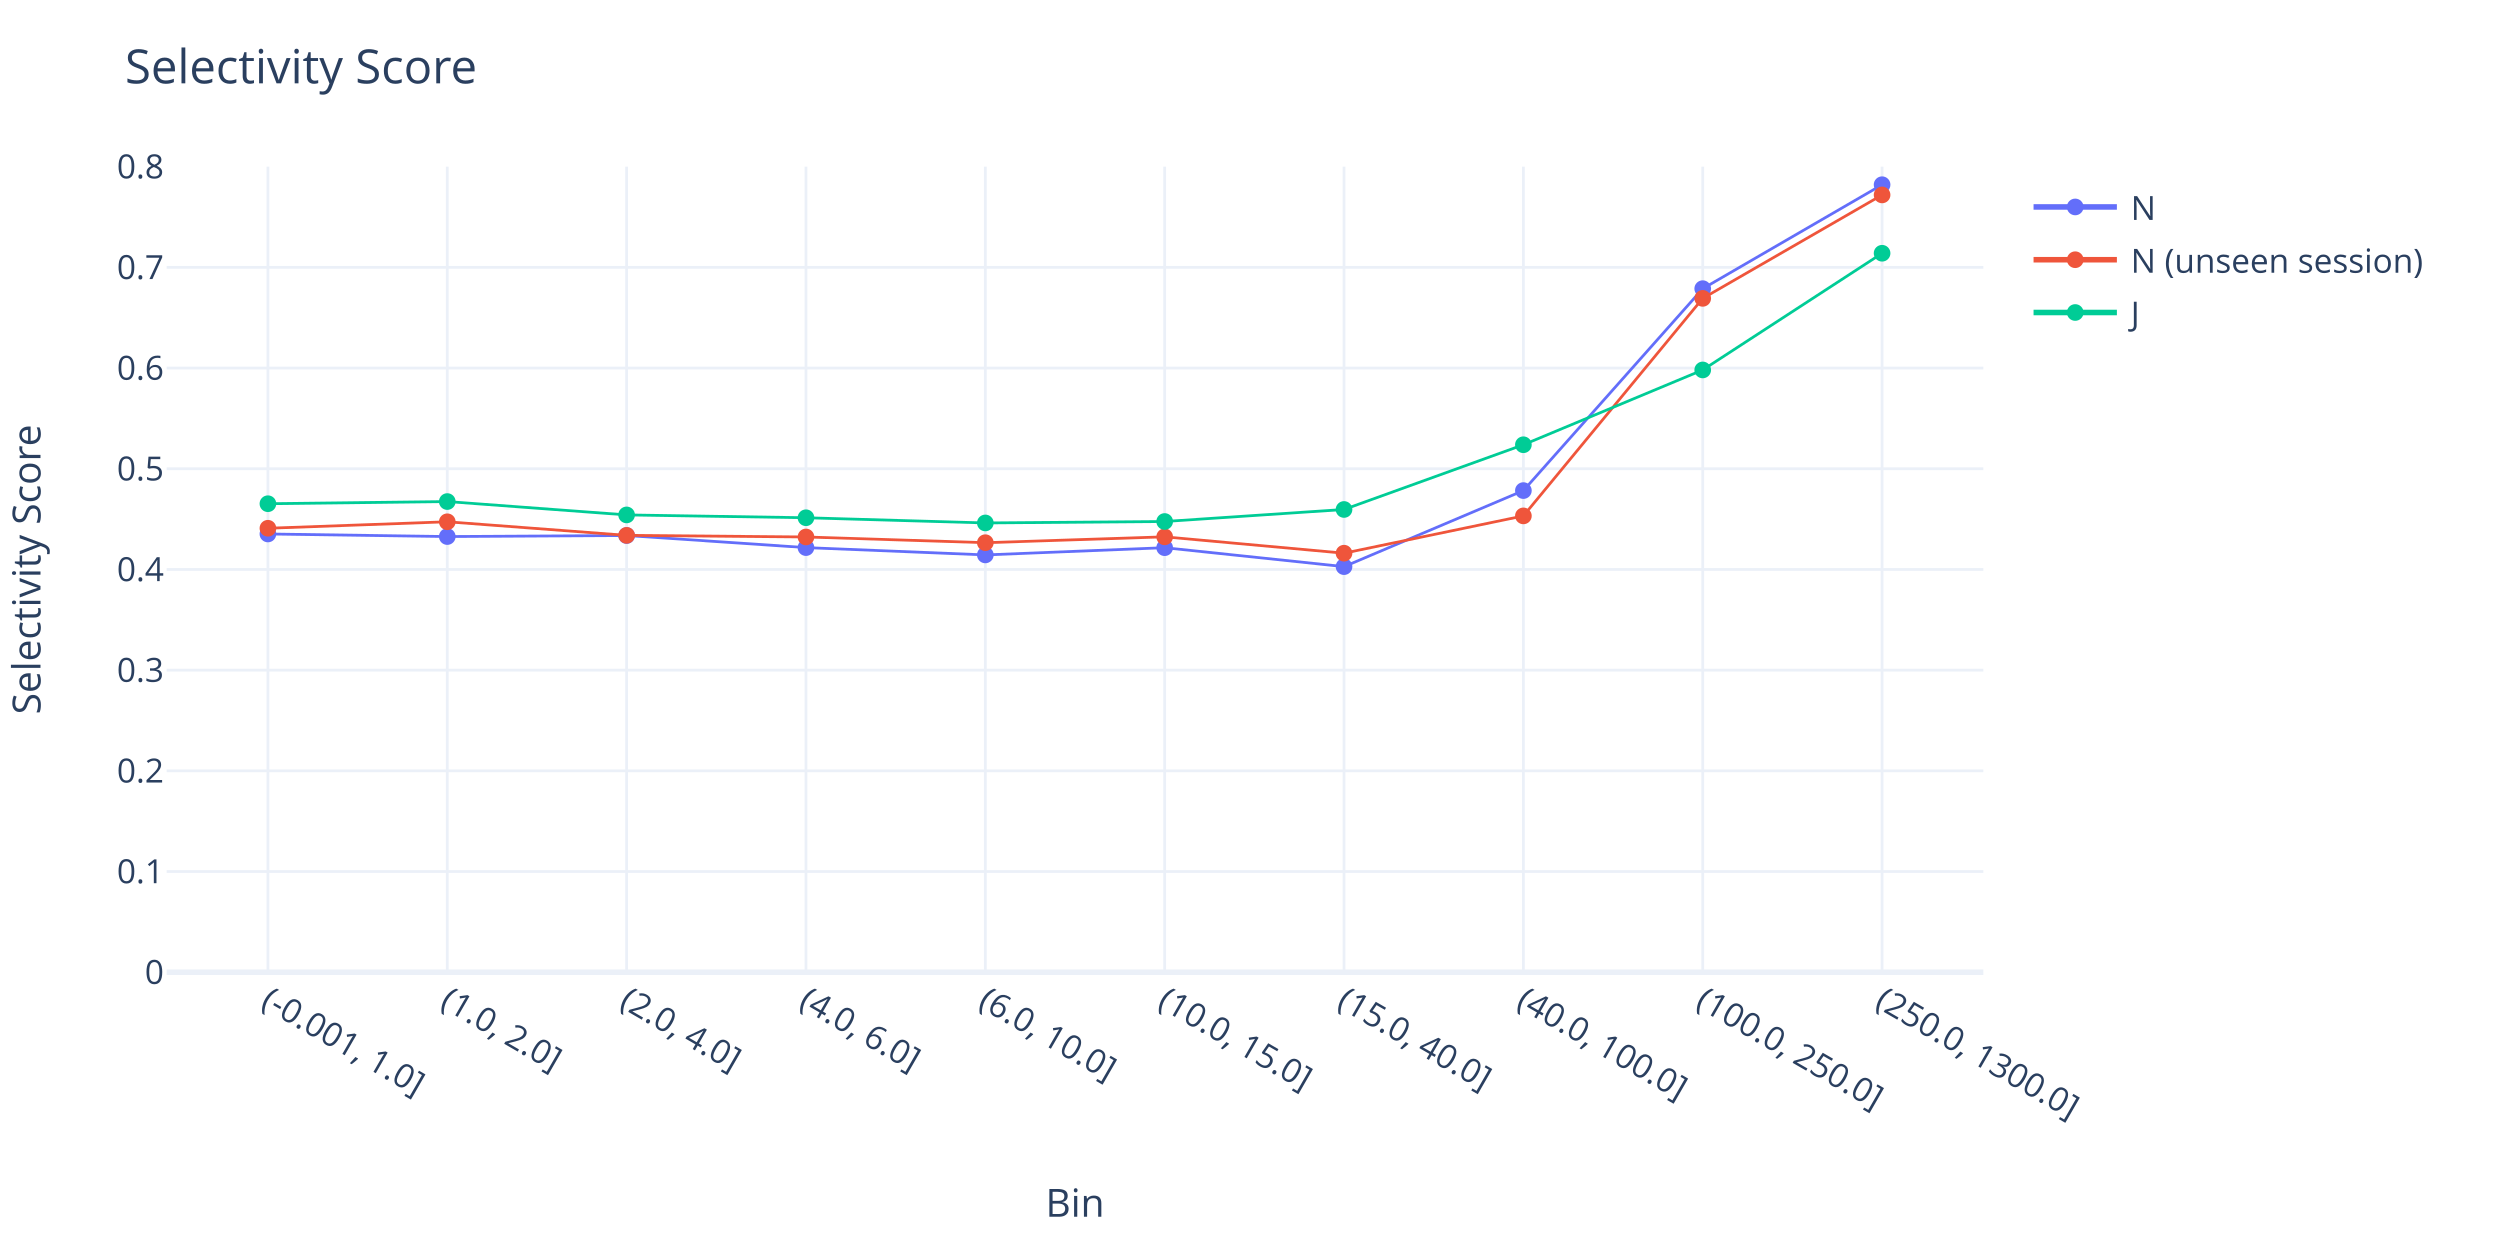
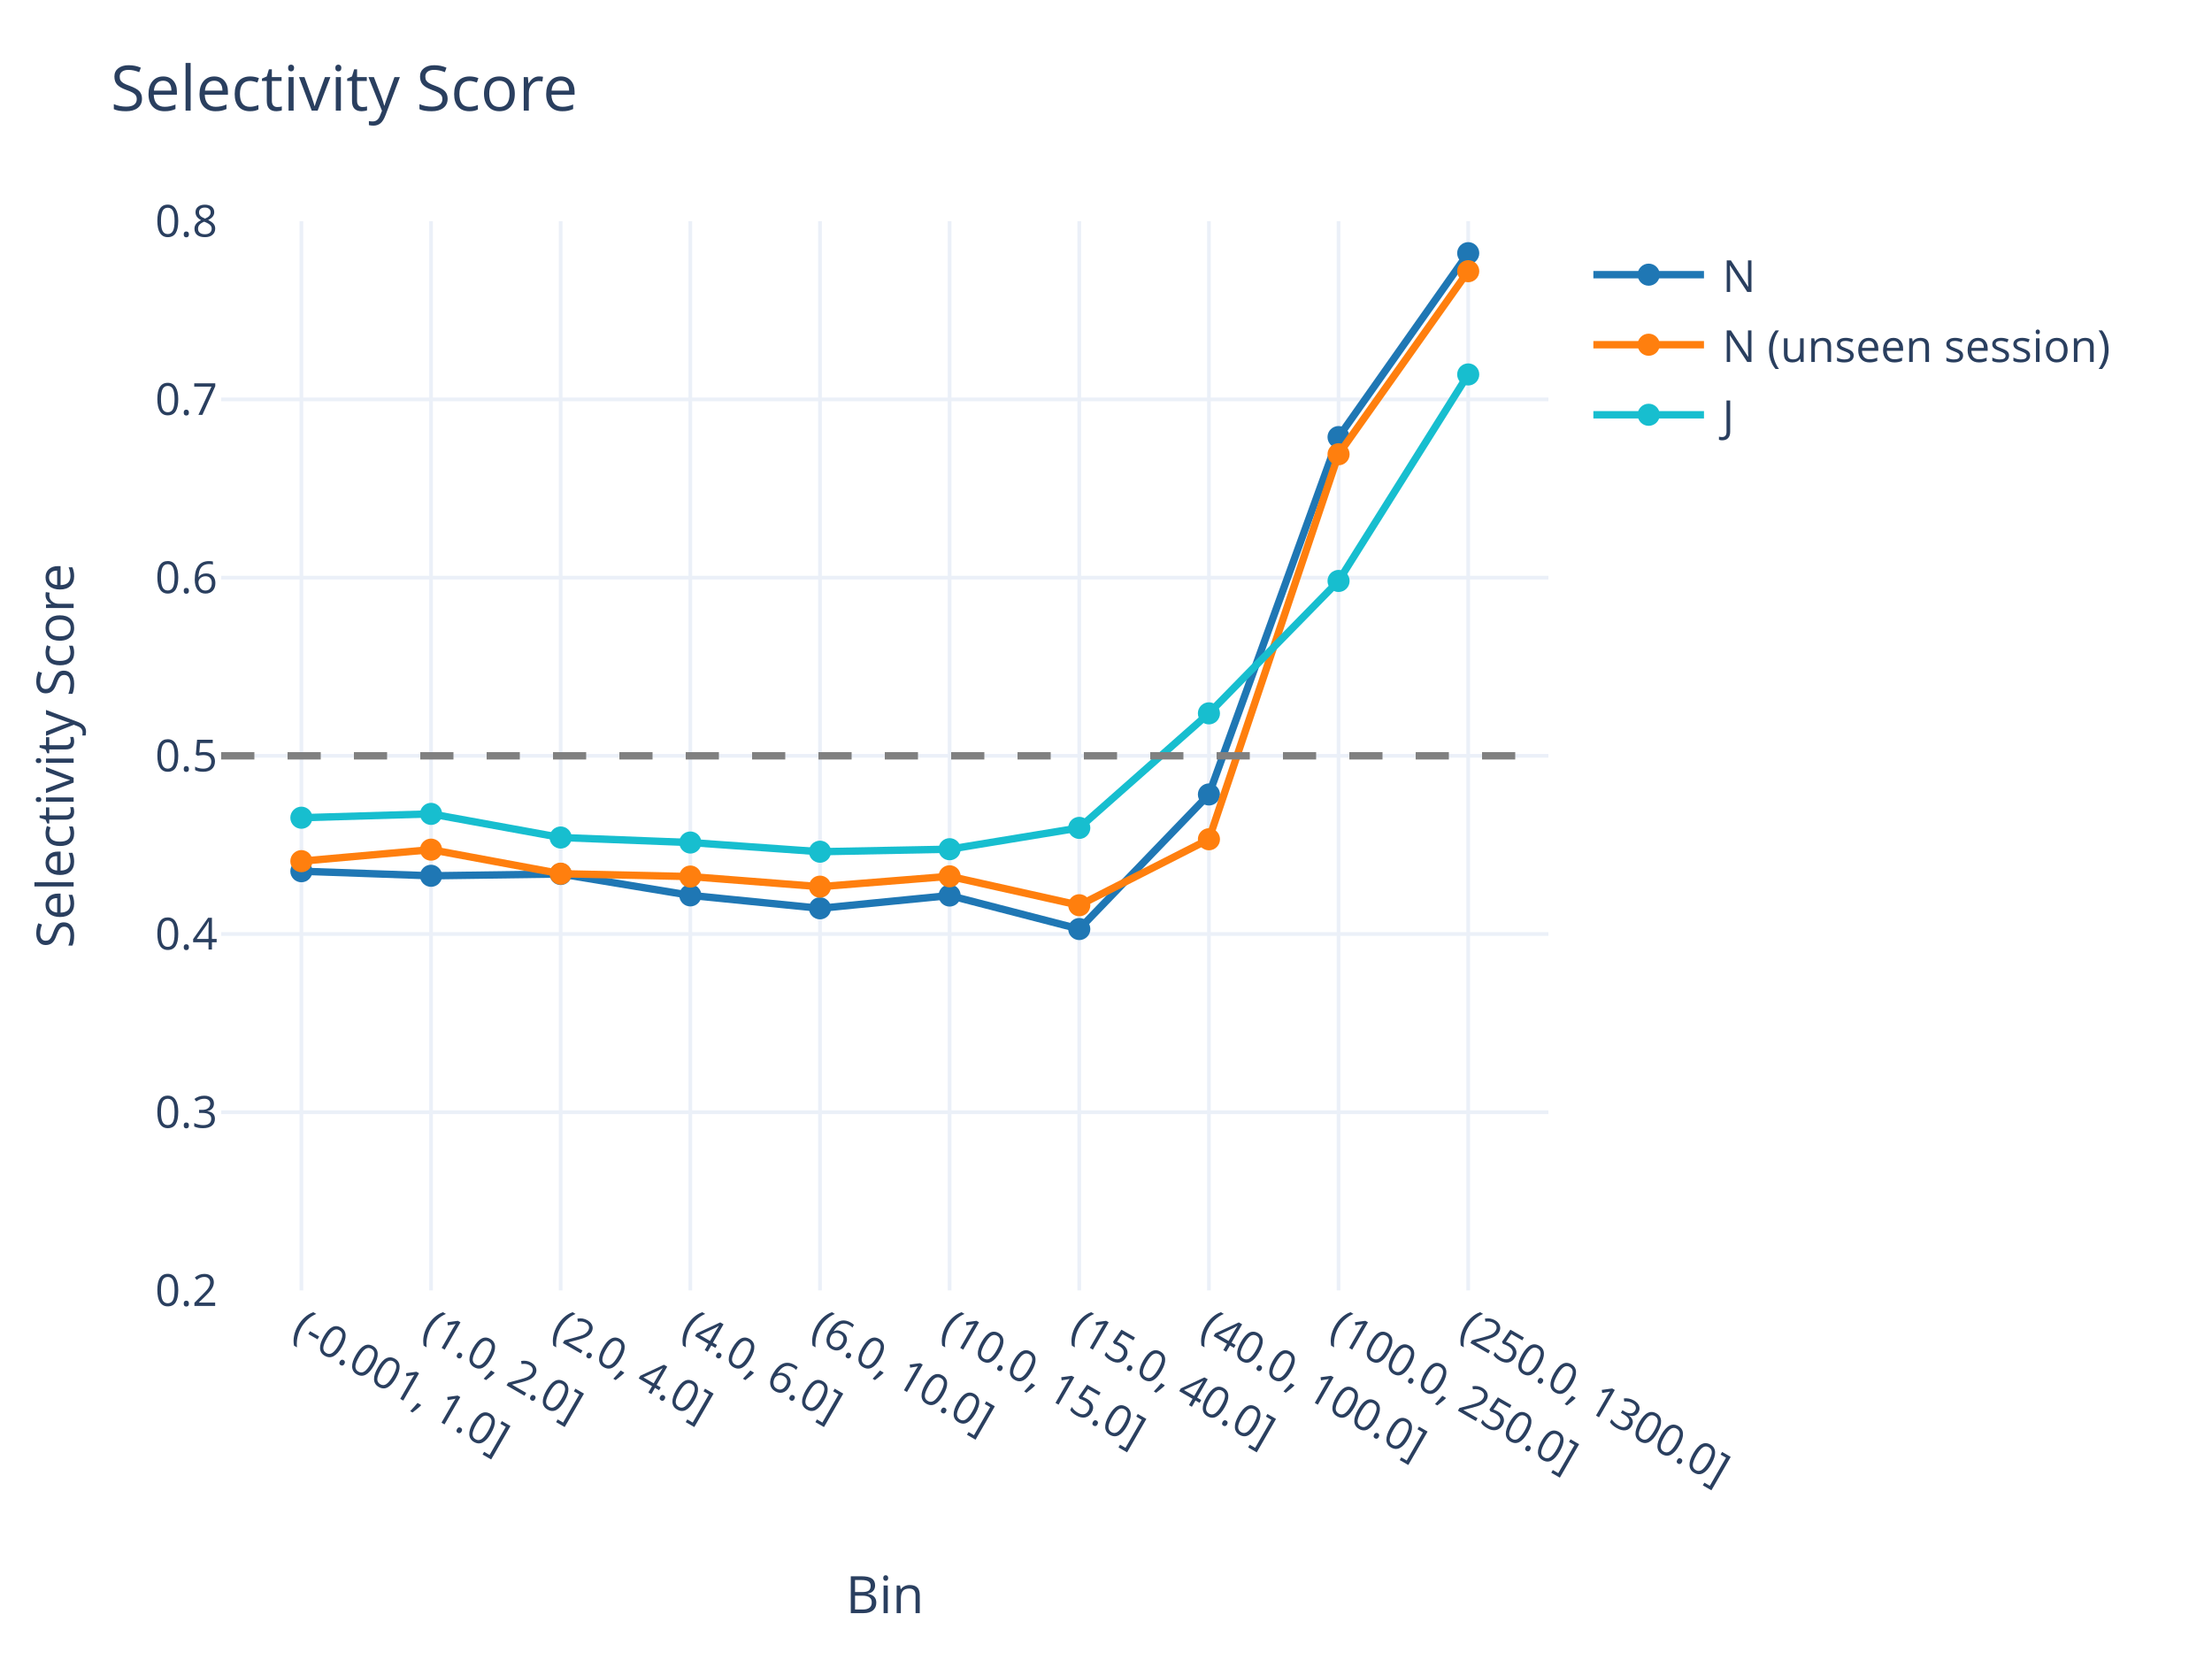
- <svg xmlns="http://www.w3.org/2000/svg" class="main-svg" width="1800" height="900" style="" viewBox="0 0 900 450">
-   <rect x="0" y="0" width="900" height="450" style="fill: rgb(255, 255, 255); fill-opacity: 1;" />
-   <defs id="defs-dfa6dd">
+ <svg xmlns="http://www.w3.org/2000/svg" class="main-svg" width="600" height="450" style="" viewBox="0 0 600 450">
+   <rect x="0" y="0" width="600" height="450" style="fill: rgb(255, 255, 255); fill-opacity: 1;" />
+   <defs id="defs-341d68">
    <g class="clips">
-       <clipPath id="clipdfa6ddxyplot" class="plotclip">
-         <rect width="654" height="290" />
-       </clipPath>
-       <clipPath class="axesclip" id="clipdfa6ddx">
-         <rect x="60" y="0" width="654" height="450" />
-       </clipPath>
-       <clipPath class="axesclip" id="clipdfa6ddy">
-         <rect x="0" y="60" width="900" height="290" />
-       </clipPath>
-       <clipPath class="axesclip" id="clipdfa6ddxy">
-         <rect x="60" y="60" width="654" height="290" />
+       <clipPath id="clip341d68xyplot" class="plotclip">
+         <rect width="360" height="290" />
+       </clipPath>
+       <clipPath class="axesclip" id="clip341d68x">
+         <rect x="60" y="0" width="360" height="450" />
+       </clipPath>
+       <clipPath class="axesclip" id="clip341d68y">
+         <rect x="0" y="60" width="600" height="290" />
+       </clipPath>
+       <clipPath class="axesclip" id="clip341d68xy">
+         <rect x="60" y="60" width="360" height="290" />
      </clipPath>
    </g>
    <g class="gradients" />
+     <g class="patterns" />
  </defs>
  <g class="bglayer" />
  <g class="layer-below">
    <g class="imagelayer" />
    <g class="shapelayer" />
  </g>
  <g class="cartesianlayer">
    <g class="subplot xy">
      <g class="layer-subplot">
        <g class="shapelayer" />
        <g class="imagelayer" />
      </g>
+       <g class="minor-gridlayer">
+         <g class="x" />
+         <g class="y" />
+       </g>
      <g class="gridlayer">
        <g class="x">
-           <path class="xgrid crisp" transform="translate(96.45,0)" d="M0,60v290" style="stroke: rgb(235, 240, 248); stroke-opacity: 1; stroke-width: 1px;" />
-           <path class="xgrid crisp" transform="translate(161.02,0)" d="M0,60v290" style="stroke: rgb(235, 240, 248); stroke-opacity: 1; stroke-width: 1px;" />
-           <path class="xgrid crisp" transform="translate(225.58,0)" d="M0,60v290" style="stroke: rgb(235, 240, 248); stroke-opacity: 1; stroke-width: 1px;" />
-           <path class="xgrid crisp" transform="translate(290.15,0)" d="M0,60v290" style="stroke: rgb(235, 240, 248); stroke-opacity: 1; stroke-width: 1px;" />
-           <path class="xgrid crisp" transform="translate(354.72,0)" d="M0,60v290" style="stroke: rgb(235, 240, 248); stroke-opacity: 1; stroke-width: 1px;" />
-           <path class="xgrid crisp" transform="translate(419.28,0)" d="M0,60v290" style="stroke: rgb(235, 240, 248); stroke-opacity: 1; stroke-width: 1px;" />
-           <path class="xgrid crisp" transform="translate(483.85,0)" d="M0,60v290" style="stroke: rgb(235, 240, 248); stroke-opacity: 1; stroke-width: 1px;" />
-           <path class="xgrid crisp" transform="translate(548.42,0)" d="M0,60v290" style="stroke: rgb(235, 240, 248); stroke-opacity: 1; stroke-width: 1px;" />
-           <path class="xgrid crisp" transform="translate(612.98,0)" d="M0,60v290" style="stroke: rgb(235, 240, 248); stroke-opacity: 1; stroke-width: 1px;" />
-           <path class="xgrid crisp" transform="translate(677.55,0)" d="M0,60v290" style="stroke: rgb(235, 240, 248); stroke-opacity: 1; stroke-width: 1px;" />
+           <path class="xgrid crisp" transform="translate(81.75,0)" d="M0,60v290" style="stroke: rgb(235, 240, 248); stroke-opacity: 1; stroke-width: 1px;" />
+           <path class="xgrid crisp" transform="translate(116.92,0)" d="M0,60v290" style="stroke: rgb(235, 240, 248); stroke-opacity: 1; stroke-width: 1px;" />
+           <path class="xgrid crisp" transform="translate(152.08,0)" d="M0,60v290" style="stroke: rgb(235, 240, 248); stroke-opacity: 1; stroke-width: 1px;" />
+           <path class="xgrid crisp" transform="translate(187.25,0)" d="M0,60v290" style="stroke: rgb(235, 240, 248); stroke-opacity: 1; stroke-width: 1px;" />
+           <path class="xgrid crisp" transform="translate(222.42,0)" d="M0,60v290" style="stroke: rgb(235, 240, 248); stroke-opacity: 1; stroke-width: 1px;" />
+           <path class="xgrid crisp" transform="translate(257.58,0)" d="M0,60v290" style="stroke: rgb(235, 240, 248); stroke-opacity: 1; stroke-width: 1px;" />
+           <path class="xgrid crisp" transform="translate(292.75,0)" d="M0,60v290" style="stroke: rgb(235, 240, 248); stroke-opacity: 1; stroke-width: 1px;" />
+           <path class="xgrid crisp" transform="translate(327.92,0)" d="M0,60v290" style="stroke: rgb(235, 240, 248); stroke-opacity: 1; stroke-width: 1px;" />
+           <path class="xgrid crisp" transform="translate(363.08,0)" d="M0,60v290" style="stroke: rgb(235, 240, 248); stroke-opacity: 1; stroke-width: 1px;" />
+           <path class="xgrid crisp" transform="translate(398.25,0)" d="M0,60v290" style="stroke: rgb(235, 240, 248); stroke-opacity: 1; stroke-width: 1px;" />
        </g>
        <g class="y">
-           <path class="ygrid crisp" transform="translate(0,313.75)" d="M60,0h654" style="stroke: rgb(235, 240, 248); stroke-opacity: 1; stroke-width: 1px;" />
-           <path class="ygrid crisp" transform="translate(0,277.5)" d="M60,0h654" style="stroke: rgb(235, 240, 248); stroke-opacity: 1; stroke-width: 1px;" />
-           <path class="ygrid crisp" transform="translate(0,241.25)" d="M60,0h654" style="stroke: rgb(235, 240, 248); stroke-opacity: 1; stroke-width: 1px;" />
-           <path class="ygrid crisp" transform="translate(0,205)" d="M60,0h654" style="stroke: rgb(235, 240, 248); stroke-opacity: 1; stroke-width: 1px;" />
-           <path class="ygrid crisp" transform="translate(0,168.75)" d="M60,0h654" style="stroke: rgb(235, 240, 248); stroke-opacity: 1; stroke-width: 1px;" />
-           <path class="ygrid crisp" transform="translate(0,132.5)" d="M60,0h654" style="stroke: rgb(235, 240, 248); stroke-opacity: 1; stroke-width: 1px;" />
-           <path class="ygrid crisp" transform="translate(0,96.25)" d="M60,0h654" style="stroke: rgb(235, 240, 248); stroke-opacity: 1; stroke-width: 1px;" />
-         </g>
-       </g>
-       <g class="zerolinelayer">
-         <path class="yzl zl crisp" transform="translate(0,350)" d="M60,0h654" style="stroke: rgb(235, 240, 248); stroke-opacity: 1; stroke-width: 2px;" />
+           <path class="ygrid crisp" transform="translate(0,301.67)" d="M60,0h360" style="stroke: rgb(235, 240, 248); stroke-opacity: 1; stroke-width: 1px;" />
+           <path class="ygrid crisp" transform="translate(0,253.33)" d="M60,0h360" style="stroke: rgb(235, 240, 248); stroke-opacity: 1; stroke-width: 1px;" />
+           <path class="ygrid crisp" transform="translate(0,205)" d="M60,0h360" style="stroke: rgb(235, 240, 248); stroke-opacity: 1; stroke-width: 1px;" />
+           <path class="ygrid crisp" transform="translate(0,156.67)" d="M60,0h360" style="stroke: rgb(235, 240, 248); stroke-opacity: 1; stroke-width: 1px;" />
+           <path class="ygrid crisp" transform="translate(0,108.33)" d="M60,0h360" style="stroke: rgb(235, 240, 248); stroke-opacity: 1; stroke-width: 1px;" />
+         </g>
+       </g>
+       <g class="zerolinelayer" />
+       <g class="layer-between">
+         <g class="shapelayer" />
+         <g class="imagelayer" />
      </g>
      <path class="xlines-below" />
      <path class="ylines-below" />
      <g class="overlines-below" />
      <g class="xaxislayer-below" />
      <g class="yaxislayer-below" />
      <g class="overaxes-below" />
-       <g class="plot" transform="translate(60,60)" clip-path="url('#clipdfa6ddxyplot')">
-         <g class="scatterlayer mlayer">
-           <g class="trace scatter trace18640d" style="stroke-miterlimit: 2; opacity: 1;">
-             <g class="fills" />
-             <g class="errorbars" />
-             <g class="lines">
-               <path class="js-line" d="M36.45,132.23L101.02,133.16L165.58,132.79L230.15,137.14L294.72,139.77L359.28,137.17L423.85,143.99L488.42,116.61L552.98,43.92L617.55,6.5" style="vector-effect: non-scaling-stroke; fill: none; stroke: rgb(99, 110, 250); stroke-opacity: 1; stroke-width: 2px; opacity: 1;" />
-             </g>
-             <g class="points">
-               <path class="point" transform="translate(36.45,132.23)" d="M3,0A3,3 0 1,1 0,-3A3,3 0 0,1 3,0Z" style="opacity: 1; stroke-width: 0px; fill: rgb(99, 110, 250); fill-opacity: 1;" />
-               <path class="point" transform="translate(101.02,133.16)" d="M3,0A3,3 0 1,1 0,-3A3,3 0 0,1 3,0Z" style="opacity: 1; stroke-width: 0px; fill: rgb(99, 110, 250); fill-opacity: 1;" />
-               <path class="point" transform="translate(165.58,132.79)" d="M3,0A3,3 0 1,1 0,-3A3,3 0 0,1 3,0Z" style="opacity: 1; stroke-width: 0px; fill: rgb(99, 110, 250); fill-opacity: 1;" />
-               <path class="point" transform="translate(230.15,137.14)" d="M3,0A3,3 0 1,1 0,-3A3,3 0 0,1 3,0Z" style="opacity: 1; stroke-width: 0px; fill: rgb(99, 110, 250); fill-opacity: 1;" />
-               <path class="point" transform="translate(294.72,139.77)" d="M3,0A3,3 0 1,1 0,-3A3,3 0 0,1 3,0Z" style="opacity: 1; stroke-width: 0px; fill: rgb(99, 110, 250); fill-opacity: 1;" />
-               <path class="point" transform="translate(359.28,137.17)" d="M3,0A3,3 0 1,1 0,-3A3,3 0 0,1 3,0Z" style="opacity: 1; stroke-width: 0px; fill: rgb(99, 110, 250); fill-opacity: 1;" />
-               <path class="point" transform="translate(423.85,143.99)" d="M3,0A3,3 0 1,1 0,-3A3,3 0 0,1 3,0Z" style="opacity: 1; stroke-width: 0px; fill: rgb(99, 110, 250); fill-opacity: 1;" />
-               <path class="point" transform="translate(488.42,116.61)" d="M3,0A3,3 0 1,1 0,-3A3,3 0 0,1 3,0Z" style="opacity: 1; stroke-width: 0px; fill: rgb(99, 110, 250); fill-opacity: 1;" />
-               <path class="point" transform="translate(552.98,43.92)" d="M3,0A3,3 0 1,1 0,-3A3,3 0 0,1 3,0Z" style="opacity: 1; stroke-width: 0px; fill: rgb(99, 110, 250); fill-opacity: 1;" />
-               <path class="point" transform="translate(617.55,6.5)" d="M3,0A3,3 0 1,1 0,-3A3,3 0 0,1 3,0Z" style="opacity: 1; stroke-width: 0px; fill: rgb(99, 110, 250); fill-opacity: 1;" />
-             </g>
-             <g class="text" />
-           </g>
-           <g class="trace scatter trace92b111" style="stroke-miterlimit: 2; opacity: 1;">
-             <g class="fills" />
-             <g class="errorbars" />
-             <g class="lines">
-               <path class="js-line" d="M36.45,130.17L101.02,127.84L165.58,132.73L230.15,133.31L294.72,135.37L359.28,133.26L423.85,139.15L488.42,125.72L552.98,47.41L617.55,10.17" style="vector-effect: non-scaling-stroke; fill: none; stroke: rgb(239, 85, 59); stroke-opacity: 1; stroke-width: 2px; opacity: 1;" />
-             </g>
-             <g class="points">
-               <path class="point" transform="translate(36.45,130.17)" d="M3,0A3,3 0 1,1 0,-3A3,3 0 0,1 3,0Z" style="opacity: 1; stroke-width: 0px; fill: rgb(239, 85, 59); fill-opacity: 1;" />
-               <path class="point" transform="translate(101.02,127.84)" d="M3,0A3,3 0 1,1 0,-3A3,3 0 0,1 3,0Z" style="opacity: 1; stroke-width: 0px; fill: rgb(239, 85, 59); fill-opacity: 1;" />
-               <path class="point" transform="translate(165.58,132.73)" d="M3,0A3,3 0 1,1 0,-3A3,3 0 0,1 3,0Z" style="opacity: 1; stroke-width: 0px; fill: rgb(239, 85, 59); fill-opacity: 1;" />
-               <path class="point" transform="translate(230.15,133.31)" d="M3,0A3,3 0 1,1 0,-3A3,3 0 0,1 3,0Z" style="opacity: 1; stroke-width: 0px; fill: rgb(239, 85, 59); fill-opacity: 1;" />
-               <path class="point" transform="translate(294.72,135.37)" d="M3,0A3,3 0 1,1 0,-3A3,3 0 0,1 3,0Z" style="opacity: 1; stroke-width: 0px; fill: rgb(239, 85, 59); fill-opacity: 1;" />
-               <path class="point" transform="translate(359.28,133.26)" d="M3,0A3,3 0 1,1 0,-3A3,3 0 0,1 3,0Z" style="opacity: 1; stroke-width: 0px; fill: rgb(239, 85, 59); fill-opacity: 1;" />
-               <path class="point" transform="translate(423.85,139.15)" d="M3,0A3,3 0 1,1 0,-3A3,3 0 0,1 3,0Z" style="opacity: 1; stroke-width: 0px; fill: rgb(239, 85, 59); fill-opacity: 1;" />
-               <path class="point" transform="translate(488.42,125.72)" d="M3,0A3,3 0 1,1 0,-3A3,3 0 0,1 3,0Z" style="opacity: 1; stroke-width: 0px; fill: rgb(239, 85, 59); fill-opacity: 1;" />
-               <path class="point" transform="translate(552.98,47.41)" d="M3,0A3,3 0 1,1 0,-3A3,3 0 0,1 3,0Z" style="opacity: 1; stroke-width: 0px; fill: rgb(239, 85, 59); fill-opacity: 1;" />
-               <path class="point" transform="translate(617.55,10.17)" d="M3,0A3,3 0 1,1 0,-3A3,3 0 0,1 3,0Z" style="opacity: 1; stroke-width: 0px; fill: rgb(239, 85, 59); fill-opacity: 1;" />
-             </g>
-             <g class="text" />
-           </g>
-           <g class="trace scatter trace1cf605" style="stroke-miterlimit: 2; opacity: 1;">
-             <g class="fills" />
-             <g class="errorbars" />
-             <g class="lines">
-               <path class="js-line" d="M36.45,121.34L101.02,120.56L165.58,125.37L230.15,126.39L294.72,128.26L359.28,127.74L423.85,123.41L488.42,100.11L552.98,73.18L617.55,31.17" style="vector-effect: non-scaling-stroke; fill: none; stroke: rgb(0, 204, 150); stroke-opacity: 1; stroke-width: 2px; opacity: 1;" />
-             </g>
-             <g class="points">
-               <path class="point" transform="translate(36.45,121.34)" d="M3,0A3,3 0 1,1 0,-3A3,3 0 0,1 3,0Z" style="opacity: 1; stroke-width: 0px; fill: rgb(0, 204, 150); fill-opacity: 1;" />
-               <path class="point" transform="translate(101.02,120.56)" d="M3,0A3,3 0 1,1 0,-3A3,3 0 0,1 3,0Z" style="opacity: 1; stroke-width: 0px; fill: rgb(0, 204, 150); fill-opacity: 1;" />
-               <path class="point" transform="translate(165.58,125.37)" d="M3,0A3,3 0 1,1 0,-3A3,3 0 0,1 3,0Z" style="opacity: 1; stroke-width: 0px; fill: rgb(0, 204, 150); fill-opacity: 1;" />
-               <path class="point" transform="translate(230.15,126.39)" d="M3,0A3,3 0 1,1 0,-3A3,3 0 0,1 3,0Z" style="opacity: 1; stroke-width: 0px; fill: rgb(0, 204, 150); fill-opacity: 1;" />
-               <path class="point" transform="translate(294.72,128.26)" d="M3,0A3,3 0 1,1 0,-3A3,3 0 0,1 3,0Z" style="opacity: 1; stroke-width: 0px; fill: rgb(0, 204, 150); fill-opacity: 1;" />
-               <path class="point" transform="translate(359.28,127.74)" d="M3,0A3,3 0 1,1 0,-3A3,3 0 0,1 3,0Z" style="opacity: 1; stroke-width: 0px; fill: rgb(0, 204, 150); fill-opacity: 1;" />
-               <path class="point" transform="translate(423.85,123.41)" d="M3,0A3,3 0 1,1 0,-3A3,3 0 0,1 3,0Z" style="opacity: 1; stroke-width: 0px; fill: rgb(0, 204, 150); fill-opacity: 1;" />
-               <path class="point" transform="translate(488.42,100.11)" d="M3,0A3,3 0 1,1 0,-3A3,3 0 0,1 3,0Z" style="opacity: 1; stroke-width: 0px; fill: rgb(0, 204, 150); fill-opacity: 1;" />
-               <path class="point" transform="translate(552.98,73.18)" d="M3,0A3,3 0 1,1 0,-3A3,3 0 0,1 3,0Z" style="opacity: 1; stroke-width: 0px; fill: rgb(0, 204, 150); fill-opacity: 1;" />
-               <path class="point" transform="translate(617.55,31.17)" d="M3,0A3,3 0 1,1 0,-3A3,3 0 0,1 3,0Z" style="opacity: 1; stroke-width: 0px; fill: rgb(0, 204, 150); fill-opacity: 1;" />
-             </g>
-             <g class="text" />
-           </g>
-         </g>
-       </g>
-       <g class="overplot" />
+       <g class="overplot">
+         <g class="xy" transform="translate(60,60)" clip-path="url(#clip341d68xyplot)">
+           <g class="scatterlayer mlayer">
+             <g class="trace scatter tracee6999a" style="stroke-miterlimit: 2; opacity: 1;">
+               <g class="fills" />
+               <g class="errorbars" />
+               <g class="lines">
+                 <path class="js-line" d="M21.75,176.3L56.92,177.54L92.08,177.05L127.25,182.85L162.42,186.36L197.58,182.89L232.75,191.98L267.92,155.48L303.08,58.55L338.25,8.67" style="vector-effect: none; fill: none; stroke: rgb(31, 119, 180); stroke-opacity: 1; stroke-width: 2px; opacity: 1;" />
+               </g>
+               <g class="points">
+                 <path class="point" transform="translate(21.75,176.3)" d="M3,0A3,3 0 1,1 0,-3A3,3 0 0,1 3,0Z" style="opacity: 1; stroke-width: 0px; fill: rgb(31, 119, 180); fill-opacity: 1;" />
+                 <path class="point" transform="translate(56.92,177.54)" d="M3,0A3,3 0 1,1 0,-3A3,3 0 0,1 3,0Z" style="opacity: 1; stroke-width: 0px; fill: rgb(31, 119, 180); fill-opacity: 1;" />
+                 <path class="point" transform="translate(92.08,177.05)" d="M3,0A3,3 0 1,1 0,-3A3,3 0 0,1 3,0Z" style="opacity: 1; stroke-width: 0px; fill: rgb(31, 119, 180); fill-opacity: 1;" />
+                 <path class="point" transform="translate(127.25,182.85)" d="M3,0A3,3 0 1,1 0,-3A3,3 0 0,1 3,0Z" style="opacity: 1; stroke-width: 0px; fill: rgb(31, 119, 180); fill-opacity: 1;" />
+                 <path class="point" transform="translate(162.42,186.36)" d="M3,0A3,3 0 1,1 0,-3A3,3 0 0,1 3,0Z" style="opacity: 1; stroke-width: 0px; fill: rgb(31, 119, 180); fill-opacity: 1;" />
+                 <path class="point" transform="translate(197.58,182.89)" d="M3,0A3,3 0 1,1 0,-3A3,3 0 0,1 3,0Z" style="opacity: 1; stroke-width: 0px; fill: rgb(31, 119, 180); fill-opacity: 1;" />
+                 <path class="point" transform="translate(232.75,191.98)" d="M3,0A3,3 0 1,1 0,-3A3,3 0 0,1 3,0Z" style="opacity: 1; stroke-width: 0px; fill: rgb(31, 119, 180); fill-opacity: 1;" />
+                 <path class="point" transform="translate(267.92,155.48)" d="M3,0A3,3 0 1,1 0,-3A3,3 0 0,1 3,0Z" style="opacity: 1; stroke-width: 0px; fill: rgb(31, 119, 180); fill-opacity: 1;" />
+                 <path class="point" transform="translate(303.08,58.55)" d="M3,0A3,3 0 1,1 0,-3A3,3 0 0,1 3,0Z" style="opacity: 1; stroke-width: 0px; fill: rgb(31, 119, 180); fill-opacity: 1;" />
+                 <path class="point" transform="translate(338.25,8.67)" d="M3,0A3,3 0 1,1 0,-3A3,3 0 0,1 3,0Z" style="opacity: 1; stroke-width: 0px; fill: rgb(31, 119, 180); fill-opacity: 1;" />
+               </g>
+               <g class="text" />
+             </g>
+             <g class="trace scatter tracece20b5" style="stroke-miterlimit: 2; opacity: 1;">
+               <g class="fills" />
+               <g class="errorbars" />
+               <g class="lines">
+                 <path class="js-line" d="M21.75,173.57L56.92,170.45L92.08,176.97L127.25,177.75L162.42,180.49L197.58,177.68L232.75,185.53L267.92,167.63L303.08,63.21L338.25,13.56" style="vector-effect: none; fill: none; stroke: rgb(255, 127, 14); stroke-opacity: 1; stroke-width: 2px; opacity: 1;" />
+               </g>
+               <g class="points">
+                 <path class="point" transform="translate(21.75,173.57)" d="M3,0A3,3 0 1,1 0,-3A3,3 0 0,1 3,0Z" style="opacity: 1; stroke-width: 0px; fill: rgb(255, 127, 14); fill-opacity: 1;" />
+                 <path class="point" transform="translate(56.92,170.45)" d="M3,0A3,3 0 1,1 0,-3A3,3 0 0,1 3,0Z" style="opacity: 1; stroke-width: 0px; fill: rgb(255, 127, 14); fill-opacity: 1;" />
+                 <path class="point" transform="translate(92.08,176.97)" d="M3,0A3,3 0 1,1 0,-3A3,3 0 0,1 3,0Z" style="opacity: 1; stroke-width: 0px; fill: rgb(255, 127, 14); fill-opacity: 1;" />
+                 <path class="point" transform="translate(127.25,177.75)" d="M3,0A3,3 0 1,1 0,-3A3,3 0 0,1 3,0Z" style="opacity: 1; stroke-width: 0px; fill: rgb(255, 127, 14); fill-opacity: 1;" />
+                 <path class="point" transform="translate(162.42,180.49)" d="M3,0A3,3 0 1,1 0,-3A3,3 0 0,1 3,0Z" style="opacity: 1; stroke-width: 0px; fill: rgb(255, 127, 14); fill-opacity: 1;" />
+                 <path class="point" transform="translate(197.58,177.68)" d="M3,0A3,3 0 1,1 0,-3A3,3 0 0,1 3,0Z" style="opacity: 1; stroke-width: 0px; fill: rgb(255, 127, 14); fill-opacity: 1;" />
+                 <path class="point" transform="translate(232.75,185.53)" d="M3,0A3,3 0 1,1 0,-3A3,3 0 0,1 3,0Z" style="opacity: 1; stroke-width: 0px; fill: rgb(255, 127, 14); fill-opacity: 1;" />
+                 <path class="point" transform="translate(267.92,167.63)" d="M3,0A3,3 0 1,1 0,-3A3,3 0 0,1 3,0Z" style="opacity: 1; stroke-width: 0px; fill: rgb(255, 127, 14); fill-opacity: 1;" />
+                 <path class="point" transform="translate(303.08,63.21)" d="M3,0A3,3 0 1,1 0,-3A3,3 0 0,1 3,0Z" style="opacity: 1; stroke-width: 0px; fill: rgb(255, 127, 14); fill-opacity: 1;" />
+                 <path class="point" transform="translate(338.25,13.56)" d="M3,0A3,3 0 1,1 0,-3A3,3 0 0,1 3,0Z" style="opacity: 1; stroke-width: 0px; fill: rgb(255, 127, 14); fill-opacity: 1;" />
+               </g>
+               <g class="text" />
+             </g>
+             <g class="trace scatter traced3f1f1" style="stroke-miterlimit: 2; opacity: 1;">
+               <g class="fills" />
+               <g class="errorbars" />
+               <g class="lines">
+                 <path class="js-line" d="M21.75,161.79L56.92,160.75L92.08,167.16L127.25,168.52L162.42,171.01L197.58,170.33L232.75,164.55L267.92,133.48L303.08,97.57L338.25,41.56" style="vector-effect: none; fill: none; stroke: rgb(23, 190, 207); stroke-opacity: 1; stroke-width: 2px; opacity: 1;" />
+               </g>
+               <g class="points">
+                 <path class="point" transform="translate(21.75,161.79)" d="M3,0A3,3 0 1,1 0,-3A3,3 0 0,1 3,0Z" style="opacity: 1; stroke-width: 0px; fill: rgb(23, 190, 207); fill-opacity: 1;" />
+                 <path class="point" transform="translate(56.92,160.75)" d="M3,0A3,3 0 1,1 0,-3A3,3 0 0,1 3,0Z" style="opacity: 1; stroke-width: 0px; fill: rgb(23, 190, 207); fill-opacity: 1;" />
+                 <path class="point" transform="translate(92.08,167.16)" d="M3,0A3,3 0 1,1 0,-3A3,3 0 0,1 3,0Z" style="opacity: 1; stroke-width: 0px; fill: rgb(23, 190, 207); fill-opacity: 1;" />
+                 <path class="point" transform="translate(127.25,168.52)" d="M3,0A3,3 0 1,1 0,-3A3,3 0 0,1 3,0Z" style="opacity: 1; stroke-width: 0px; fill: rgb(23, 190, 207); fill-opacity: 1;" />
+                 <path class="point" transform="translate(162.42,171.01)" d="M3,0A3,3 0 1,1 0,-3A3,3 0 0,1 3,0Z" style="opacity: 1; stroke-width: 0px; fill: rgb(23, 190, 207); fill-opacity: 1;" />
+                 <path class="point" transform="translate(197.58,170.33)" d="M3,0A3,3 0 1,1 0,-3A3,3 0 0,1 3,0Z" style="opacity: 1; stroke-width: 0px; fill: rgb(23, 190, 207); fill-opacity: 1;" />
+                 <path class="point" transform="translate(232.75,164.55)" d="M3,0A3,3 0 1,1 0,-3A3,3 0 0,1 3,0Z" style="opacity: 1; stroke-width: 0px; fill: rgb(23, 190, 207); fill-opacity: 1;" />
+                 <path class="point" transform="translate(267.92,133.48)" d="M3,0A3,3 0 1,1 0,-3A3,3 0 0,1 3,0Z" style="opacity: 1; stroke-width: 0px; fill: rgb(23, 190, 207); fill-opacity: 1;" />
+                 <path class="point" transform="translate(303.08,97.57)" d="M3,0A3,3 0 1,1 0,-3A3,3 0 0,1 3,0Z" style="opacity: 1; stroke-width: 0px; fill: rgb(23, 190, 207); fill-opacity: 1;" />
+                 <path class="point" transform="translate(338.25,41.56)" d="M3,0A3,3 0 1,1 0,-3A3,3 0 0,1 3,0Z" style="opacity: 1; stroke-width: 0px; fill: rgb(23, 190, 207); fill-opacity: 1;" />
+               </g>
+               <g class="text" />
+             </g>
+           </g>
+         </g>
+       </g>
      <path class="xlines-above crisp" d="M0,0" style="fill: none;" />
      <path class="ylines-above crisp" d="M0,0" style="fill: none;" />
      <g class="overlines-above" />
      <g class="xaxislayer-above">
        <g class="xtick">
-           <text text-anchor="start" x="0" y="363" transform="translate(96.45,0) rotate(30,0,357)" style="font-family: 'Open Sans', verdana, arial, sans-serif; font-size: 12px; fill: rgb(42, 63, 95); fill-opacity: 1; white-space: pre;">(-0.001, 1.0]</text>
-         </g>
-         <g class="xtick">
-           <text text-anchor="start" x="0" y="363" transform="translate(161.02,0) rotate(30,0,357)" style="font-family: 'Open Sans', verdana, arial, sans-serif; font-size: 12px; fill: rgb(42, 63, 95); fill-opacity: 1; white-space: pre;">(1.0, 2.0]</text>
-         </g>
-         <g class="xtick">
-           <text text-anchor="start" x="0" y="363" transform="translate(225.58,0) rotate(30,0,357)" style="font-family: 'Open Sans', verdana, arial, sans-serif; font-size: 12px; fill: rgb(42, 63, 95); fill-opacity: 1; white-space: pre;">(2.0, 4.0]</text>
-         </g>
-         <g class="xtick">
-           <text text-anchor="start" x="0" y="363" transform="translate(290.15,0) rotate(30,0,357)" style="font-family: 'Open Sans', verdana, arial, sans-serif; font-size: 12px; fill: rgb(42, 63, 95); fill-opacity: 1; white-space: pre;">(4.0, 6.0]</text>
-         </g>
-         <g class="xtick">
-           <text text-anchor="start" x="0" y="363" transform="translate(354.72,0) rotate(30,0,357)" style="font-family: 'Open Sans', verdana, arial, sans-serif; font-size: 12px; fill: rgb(42, 63, 95); fill-opacity: 1; white-space: pre;">(6.0, 10.0]</text>
-         </g>
-         <g class="xtick">
-           <text text-anchor="start" x="0" y="363" transform="translate(419.28,0) rotate(30,0,357)" style="font-family: 'Open Sans', verdana, arial, sans-serif; font-size: 12px; fill: rgb(42, 63, 95); fill-opacity: 1; white-space: pre;">(10.0, 15.0]</text>
-         </g>
-         <g class="xtick">
-           <text text-anchor="start" x="0" y="363" transform="translate(483.85,0) rotate(30,0,357)" style="font-family: 'Open Sans', verdana, arial, sans-serif; font-size: 12px; fill: rgb(42, 63, 95); fill-opacity: 1; white-space: pre;">(15.0, 40.0]</text>
-         </g>
-         <g class="xtick">
-           <text text-anchor="start" x="0" y="363" transform="translate(548.42,0) rotate(30,0,357)" style="font-family: 'Open Sans', verdana, arial, sans-serif; font-size: 12px; fill: rgb(42, 63, 95); fill-opacity: 1; white-space: pre;">(40.0, 100.0]</text>
-         </g>
-         <g class="xtick">
-           <text text-anchor="start" x="0" y="363" transform="translate(612.98,0) rotate(30,0,357)" style="font-family: 'Open Sans', verdana, arial, sans-serif; font-size: 12px; fill: rgb(42, 63, 95); fill-opacity: 1; white-space: pre;">(100.0, 250.0]</text>
-         </g>
-         <g class="xtick">
-           <text text-anchor="start" x="0" y="363" transform="translate(677.55,0) rotate(30,0,357)" style="font-family: 'Open Sans', verdana, arial, sans-serif; font-size: 12px; fill: rgb(42, 63, 95); fill-opacity: 1; white-space: pre;">(250.0, 1300.0]</text>
+           <text text-anchor="start" x="0" y="363" transform="translate(81.75,0) rotate(30,0,357)" style="font-family: 'Open Sans', verdana, arial, sans-serif; font-size: 12px; fill: rgb(42, 63, 95); fill-opacity: 1; white-space: pre; opacity: 1;">(-0.001, 1.0]</text>
+         </g>
+         <g class="xtick">
+           <text text-anchor="start" x="0" y="363" transform="translate(116.92,0) rotate(30,0,357)" style="font-family: 'Open Sans', verdana, arial, sans-serif; font-size: 12px; fill: rgb(42, 63, 95); fill-opacity: 1; white-space: pre; opacity: 1;">(1.0, 2.0]</text>
+         </g>
+         <g class="xtick">
+           <text text-anchor="start" x="0" y="363" transform="translate(152.08,0) rotate(30,0,357)" style="font-family: 'Open Sans', verdana, arial, sans-serif; font-size: 12px; fill: rgb(42, 63, 95); fill-opacity: 1; white-space: pre; opacity: 1;">(2.0, 4.0]</text>
+         </g>
+         <g class="xtick">
+           <text text-anchor="start" x="0" y="363" transform="translate(187.25,0) rotate(30,0,357)" style="font-family: 'Open Sans', verdana, arial, sans-serif; font-size: 12px; fill: rgb(42, 63, 95); fill-opacity: 1; white-space: pre; opacity: 1;">(4.0, 6.0]</text>
+         </g>
+         <g class="xtick">
+           <text text-anchor="start" x="0" y="363" transform="translate(222.42,0) rotate(30,0,357)" style="font-family: 'Open Sans', verdana, arial, sans-serif; font-size: 12px; fill: rgb(42, 63, 95); fill-opacity: 1; white-space: pre; opacity: 1;">(6.0, 10.0]</text>
+         </g>
+         <g class="xtick">
+           <text text-anchor="start" x="0" y="363" transform="translate(257.58,0) rotate(30,0,357)" style="font-family: 'Open Sans', verdana, arial, sans-serif; font-size: 12px; fill: rgb(42, 63, 95); fill-opacity: 1; white-space: pre; opacity: 1;">(10.0, 15.0]</text>
+         </g>
+         <g class="xtick">
+           <text text-anchor="start" x="0" y="363" transform="translate(292.75,0) rotate(30,0,357)" style="font-family: 'Open Sans', verdana, arial, sans-serif; font-size: 12px; fill: rgb(42, 63, 95); fill-opacity: 1; white-space: pre; opacity: 1;">(15.0, 40.0]</text>
+         </g>
+         <g class="xtick">
+           <text text-anchor="start" x="0" y="363" transform="translate(327.92,0) rotate(30,0,357)" style="font-family: 'Open Sans', verdana, arial, sans-serif; font-size: 12px; fill: rgb(42, 63, 95); fill-opacity: 1; white-space: pre; opacity: 1;">(40.0, 100.0]</text>
+         </g>
+         <g class="xtick">
+           <text text-anchor="start" x="0" y="363" transform="translate(363.08,0) rotate(30,0,357)" style="font-family: 'Open Sans', verdana, arial, sans-serif; font-size: 12px; fill: rgb(42, 63, 95); fill-opacity: 1; white-space: pre; opacity: 1;">(100.0, 250.0]</text>
+         </g>
+         <g class="xtick">
+           <text text-anchor="start" x="0" y="363" transform="translate(398.25,0) rotate(30,0,357)" style="font-family: 'Open Sans', verdana, arial, sans-serif; font-size: 12px; fill: rgb(42, 63, 95); fill-opacity: 1; white-space: pre; opacity: 1;">(250.0, 1300.0]</text>
        </g>
      </g>
      <g class="yaxislayer-above">
        <g class="ytick">
-           <text text-anchor="end" x="59" y="4.2" transform="translate(0,350)" style="font-family: 'Open Sans', verdana, arial, sans-serif; font-size: 12px; fill: rgb(42, 63, 95); fill-opacity: 1; white-space: pre;">0</text>
-         </g>
-         <g class="ytick">
-           <text text-anchor="end" x="59" y="4.2" transform="translate(0,313.75)" style="font-family: 'Open Sans', verdana, arial, sans-serif; font-size: 12px; fill: rgb(42, 63, 95); fill-opacity: 1; white-space: pre;">0.1</text>
-         </g>
-         <g class="ytick">
-           <text text-anchor="end" x="59" y="4.2" transform="translate(0,277.5)" style="font-family: 'Open Sans', verdana, arial, sans-serif; font-size: 12px; fill: rgb(42, 63, 95); fill-opacity: 1; white-space: pre;">0.2</text>
-         </g>
-         <g class="ytick">
-           <text text-anchor="end" x="59" y="4.2" transform="translate(0,241.25)" style="font-family: 'Open Sans', verdana, arial, sans-serif; font-size: 12px; fill: rgb(42, 63, 95); fill-opacity: 1; white-space: pre;">0.3</text>
-         </g>
-         <g class="ytick">
-           <text text-anchor="end" x="59" y="4.2" transform="translate(0,205)" style="font-family: 'Open Sans', verdana, arial, sans-serif; font-size: 12px; fill: rgb(42, 63, 95); fill-opacity: 1; white-space: pre;">0.4</text>
-         </g>
-         <g class="ytick">
-           <text text-anchor="end" x="59" y="4.2" transform="translate(0,168.75)" style="font-family: 'Open Sans', verdana, arial, sans-serif; font-size: 12px; fill: rgb(42, 63, 95); fill-opacity: 1; white-space: pre;">0.5</text>
-         </g>
-         <g class="ytick">
-           <text text-anchor="end" x="59" y="4.2" transform="translate(0,132.5)" style="font-family: 'Open Sans', verdana, arial, sans-serif; font-size: 12px; fill: rgb(42, 63, 95); fill-opacity: 1; white-space: pre;">0.6</text>
-         </g>
-         <g class="ytick">
-           <text text-anchor="end" x="59" y="4.2" transform="translate(0,96.25)" style="font-family: 'Open Sans', verdana, arial, sans-serif; font-size: 12px; fill: rgb(42, 63, 95); fill-opacity: 1; white-space: pre;">0.7</text>
-         </g>
-         <g class="ytick">
-           <text text-anchor="end" x="59" y="4.2" transform="translate(0,60)" style="font-family: 'Open Sans', verdana, arial, sans-serif; font-size: 12px; fill: rgb(42, 63, 95); fill-opacity: 1; white-space: pre;">0.8</text>
+           <text text-anchor="end" x="59" y="4.2" transform="translate(0,350)" style="font-family: 'Open Sans', verdana, arial, sans-serif; font-size: 12px; fill: rgb(42, 63, 95); fill-opacity: 1; white-space: pre; opacity: 1;">0.2</text>
+         </g>
+         <g class="ytick">
+           <text text-anchor="end" x="59" y="4.2" style="font-family: 'Open Sans', verdana, arial, sans-serif; font-size: 12px; fill: rgb(42, 63, 95); fill-opacity: 1; white-space: pre; opacity: 1;" transform="translate(0,301.67)">0.3</text>
+         </g>
+         <g class="ytick">
+           <text text-anchor="end" x="59" y="4.2" style="font-family: 'Open Sans', verdana, arial, sans-serif; font-size: 12px; fill: rgb(42, 63, 95); fill-opacity: 1; white-space: pre; opacity: 1;" transform="translate(0,253.33)">0.4</text>
+         </g>
+         <g class="ytick">
+           <text text-anchor="end" x="59" y="4.2" style="font-family: 'Open Sans', verdana, arial, sans-serif; font-size: 12px; fill: rgb(42, 63, 95); fill-opacity: 1; white-space: pre; opacity: 1;" transform="translate(0,205)">0.5</text>
+         </g>
+         <g class="ytick">
+           <text text-anchor="end" x="59" y="4.2" style="font-family: 'Open Sans', verdana, arial, sans-serif; font-size: 12px; fill: rgb(42, 63, 95); fill-opacity: 1; white-space: pre; opacity: 1;" transform="translate(0,156.67)">0.6</text>
+         </g>
+         <g class="ytick">
+           <text text-anchor="end" x="59" y="4.2" style="font-family: 'Open Sans', verdana, arial, sans-serif; font-size: 12px; fill: rgb(42, 63, 95); fill-opacity: 1; white-space: pre; opacity: 1;" transform="translate(0,108.33)">0.7</text>
+         </g>
+         <g class="ytick">
+           <text text-anchor="end" x="59" y="4.2" style="font-family: 'Open Sans', verdana, arial, sans-serif; font-size: 12px; fill: rgb(42, 63, 95); fill-opacity: 1; white-space: pre; opacity: 1;" transform="translate(0,60)">0.8</text>
        </g>
      </g>
      <g class="overaxes-above" />
    </g>
  </g>
  <g class="polarlayer" />
+   <g class="smithlayer" />
  <g class="ternarylayer" />
  <g class="geolayer" />
  <g class="funnelarealayer" />
  <g class="pielayer" />
+   <g class="iciclelayer" />
  <g class="treemaplayer" />
  <g class="sunburstlayer" />
  <g class="glimages" />
-   <defs id="topdefs-dfa6dd">
+   <defs id="topdefs-341d68">
    <g class="clips" />
-     <clipPath id="legenddfa6dd">
+     <clipPath id="legend341d68">
      <rect width="161" height="67" x="0" y="0" />
    </clipPath>
  </defs>
  <g class="layer-above">
    <g class="imagelayer" />
-     <g class="shapelayer" />
+     <g class="shapelayer">
+       <g class="shape-group" data-index="0" clip-path="url(#clip341d68y)">
+         <path data-index="0" fill-rule="evenodd" d="M60,205L420,205" style="opacity: 1; stroke: rgb(128, 128, 128); stroke-opacity: 1; fill: rgb(0, 0, 0); fill-opacity: 0; stroke-dasharray: 9px, 9px; stroke-width: 2px;" />
+       </g>
+     </g>
  </g>
  <g class="infolayer">
-     <g class="legend" pointer-events="all" transform="translate(727.08,60)">
-       <rect class="bg" shape-rendering="crispEdges" style="stroke: rgb(68, 68, 68); stroke-opacity: 1; fill: rgb(255, 255, 255); fill-opacity: 1; stroke-width: 0px;" width="161" height="67" x="0" y="0" />
-       <g class="scrollbox" transform="" clip-path="url('#legenddfa6dd')">
+     <g class="legend" pointer-events="all" transform="translate(427.2,60)">
+       <rect class="bg" shape-rendering="crispEdges" width="161" height="67" x="0" y="0" style="stroke: rgb(68, 68, 68); stroke-opacity: 1; fill: rgb(255, 255, 255); fill-opacity: 1; stroke-width: 0px;" />
+       <g class="scrollbox" transform="" clip-path="url(#legend341d68)">
        <g class="groups">
          <g class="traces" transform="translate(0,14.5)" style="opacity: 1;">
            <text class="legendtext" text-anchor="start" x="40" y="4.68" style="font-family: 'Open Sans', verdana, arial, sans-serif; font-size: 12px; fill: rgb(42, 63, 95); fill-opacity: 1; white-space: pre;">N</text>
            <g class="layers" style="opacity: 1;">
              <g class="legendfill" />
              <g class="legendlines">
-                 <path class="js-line" d="M5,0h30" style="fill: none; stroke: rgb(99, 110, 250); stroke-opacity: 1; stroke-width: 2px;" />
+                 <path class="js-line" d="M5,0h30" style="fill: none; stroke: rgb(31, 119, 180); stroke-opacity: 1; stroke-width: 2px;" />
              </g>
              <g class="legendsymbols">
                <g class="legendpoints">
-                   <path class="scatterpts" transform="translate(20,0)" d="M3,0A3,3 0 1,1 0,-3A3,3 0 0,1 3,0Z" style="opacity: 1; stroke-width: 0px; fill: rgb(99, 110, 250); fill-opacity: 1;" />
+                   <path class="scatterpts" transform="translate(20,0)" d="M3,0A3,3 0 1,1 0,-3A3,3 0 0,1 3,0Z" style="opacity: 1; stroke-width: 0px; fill: rgb(31, 119, 180); fill-opacity: 1;" />
                </g>
              </g>
            </g>
            <rect class="legendtoggle" x="0" y="-9.5" width="155.719" height="19" style="fill: rgb(0, 0, 0); fill-opacity: 0;" />
          </g>
          <g class="traces" transform="translate(0,33.5)" style="opacity: 1;">
            <text class="legendtext" text-anchor="start" x="40" y="4.68" style="font-family: 'Open Sans', verdana, arial, sans-serif; font-size: 12px; fill: rgb(42, 63, 95); fill-opacity: 1; white-space: pre;">N (unseen session)</text>
            <g class="layers" style="opacity: 1;">
              <g class="legendfill" />
              <g class="legendlines">
-                 <path class="js-line" d="M5,0h30" style="fill: none; stroke: rgb(239, 85, 59); stroke-opacity: 1; stroke-width: 2px;" />
+                 <path class="js-line" d="M5,0h30" style="fill: none; stroke: rgb(255, 127, 14); stroke-opacity: 1; stroke-width: 2px;" />
              </g>
              <g class="legendsymbols">
                <g class="legendpoints">
-                   <path class="scatterpts" transform="translate(20,0)" d="M3,0A3,3 0 1,1 0,-3A3,3 0 0,1 3,0Z" style="opacity: 1; stroke-width: 0px; fill: rgb(239, 85, 59); fill-opacity: 1;" />
+                   <path class="scatterpts" transform="translate(20,0)" d="M3,0A3,3 0 1,1 0,-3A3,3 0 0,1 3,0Z" style="opacity: 1; stroke-width: 0px; fill: rgb(255, 127, 14); fill-opacity: 1;" />
                </g>
              </g>
            </g>
            <rect class="legendtoggle" x="0" y="-9.5" width="155.719" height="19" style="fill: rgb(0, 0, 0); fill-opacity: 0;" />
          </g>
          <g class="traces" transform="translate(0,52.5)" style="opacity: 1;">
            <text class="legendtext" text-anchor="start" x="40" y="4.68" style="font-family: 'Open Sans', verdana, arial, sans-serif; font-size: 12px; fill: rgb(42, 63, 95); fill-opacity: 1; white-space: pre;">J</text>
            <g class="layers" style="opacity: 1;">
              <g class="legendfill" />
              <g class="legendlines">
-                 <path class="js-line" d="M5,0h30" style="fill: none; stroke: rgb(0, 204, 150); stroke-opacity: 1; stroke-width: 2px;" />
+                 <path class="js-line" d="M5,0h30" style="fill: none; stroke: rgb(23, 190, 207); stroke-opacity: 1; stroke-width: 2px;" />
              </g>
              <g class="legendsymbols">
                <g class="legendpoints">
-                   <path class="scatterpts" transform="translate(20,0)" d="M3,0A3,3 0 1,1 0,-3A3,3 0 0,1 3,0Z" style="opacity: 1; stroke-width: 0px; fill: rgb(0, 204, 150); fill-opacity: 1;" />
+                   <path class="scatterpts" transform="translate(20,0)" d="M3,0A3,3 0 1,1 0,-3A3,3 0 0,1 3,0Z" style="opacity: 1; stroke-width: 0px; fill: rgb(23, 190, 207); fill-opacity: 1;" />
                </g>
              </g>
            </g>
            <rect class="legendtoggle" x="0" y="-9.5" width="155.719" height="19" style="fill: rgb(0, 0, 0); fill-opacity: 0;" />
          </g>
        </g>
      </g>
-       <rect class="scrollbar" rx="20" ry="3" width="0" height="0" style="fill: rgb(128, 139, 164); fill-opacity: 1;" x="0" y="0" />
+       <rect class="scrollbar" rx="20" ry="3" width="0" height="0" x="0" y="0" style="fill: rgb(128, 139, 164); fill-opacity: 1;" />
    </g>
    <g class="g-gtitle">
-       <text class="gtitle" x="45" y="30" text-anchor="start" dy="0em" style="font-family: 'Open Sans', verdana, arial, sans-serif; font-size: 17px; fill: rgb(42, 63, 95); opacity: 1; font-weight: normal; white-space: pre;">Selectivity Score</text>
+       <text class="gtitle" x="30" y="30" text-anchor="start" dy="0em" style="opacity: 1; font-family: 'Open Sans', verdana, arial, sans-serif; font-size: 17px; fill: rgb(42, 63, 95); fill-opacity: 1; white-space: pre;">Selectivity Score</text>
    </g>
    <g class="g-xtitle">
-       <text class="xtitle" x="387" y="438.031" text-anchor="middle" style="font-family: 'Open Sans', verdana, arial, sans-serif; font-size: 14px; fill: rgb(42, 63, 95); opacity: 1; font-weight: normal; white-space: pre;">Bin</text>
+       <text class="xtitle" x="240" y="437.531" text-anchor="middle" style="opacity: 1; font-family: 'Open Sans', verdana, arial, sans-serif; font-size: 14px; fill: rgb(42, 63, 95); fill-opacity: 1; white-space: pre;">Bin</text>
    </g>
    <g class="g-ytitle">
-       <text class="ytitle" transform="rotate(-90,14.575,205)" x="14.575" y="205" text-anchor="middle" style="font-family: 'Open Sans', verdana, arial, sans-serif; font-size: 14px; fill: rgb(42, 63, 95); opacity: 1; font-weight: normal; white-space: pre;">Selectivity Score</text>
+       <text class="ytitle" transform="rotate(-90,19.975,205)" x="19.975" y="205" text-anchor="middle" style="opacity: 1; font-family: 'Open Sans', verdana, arial, sans-serif; font-size: 14px; fill: rgb(42, 63, 95); fill-opacity: 1; white-space: pre;">Selectivity Score</text>
    </g>
  </g>
</svg>
